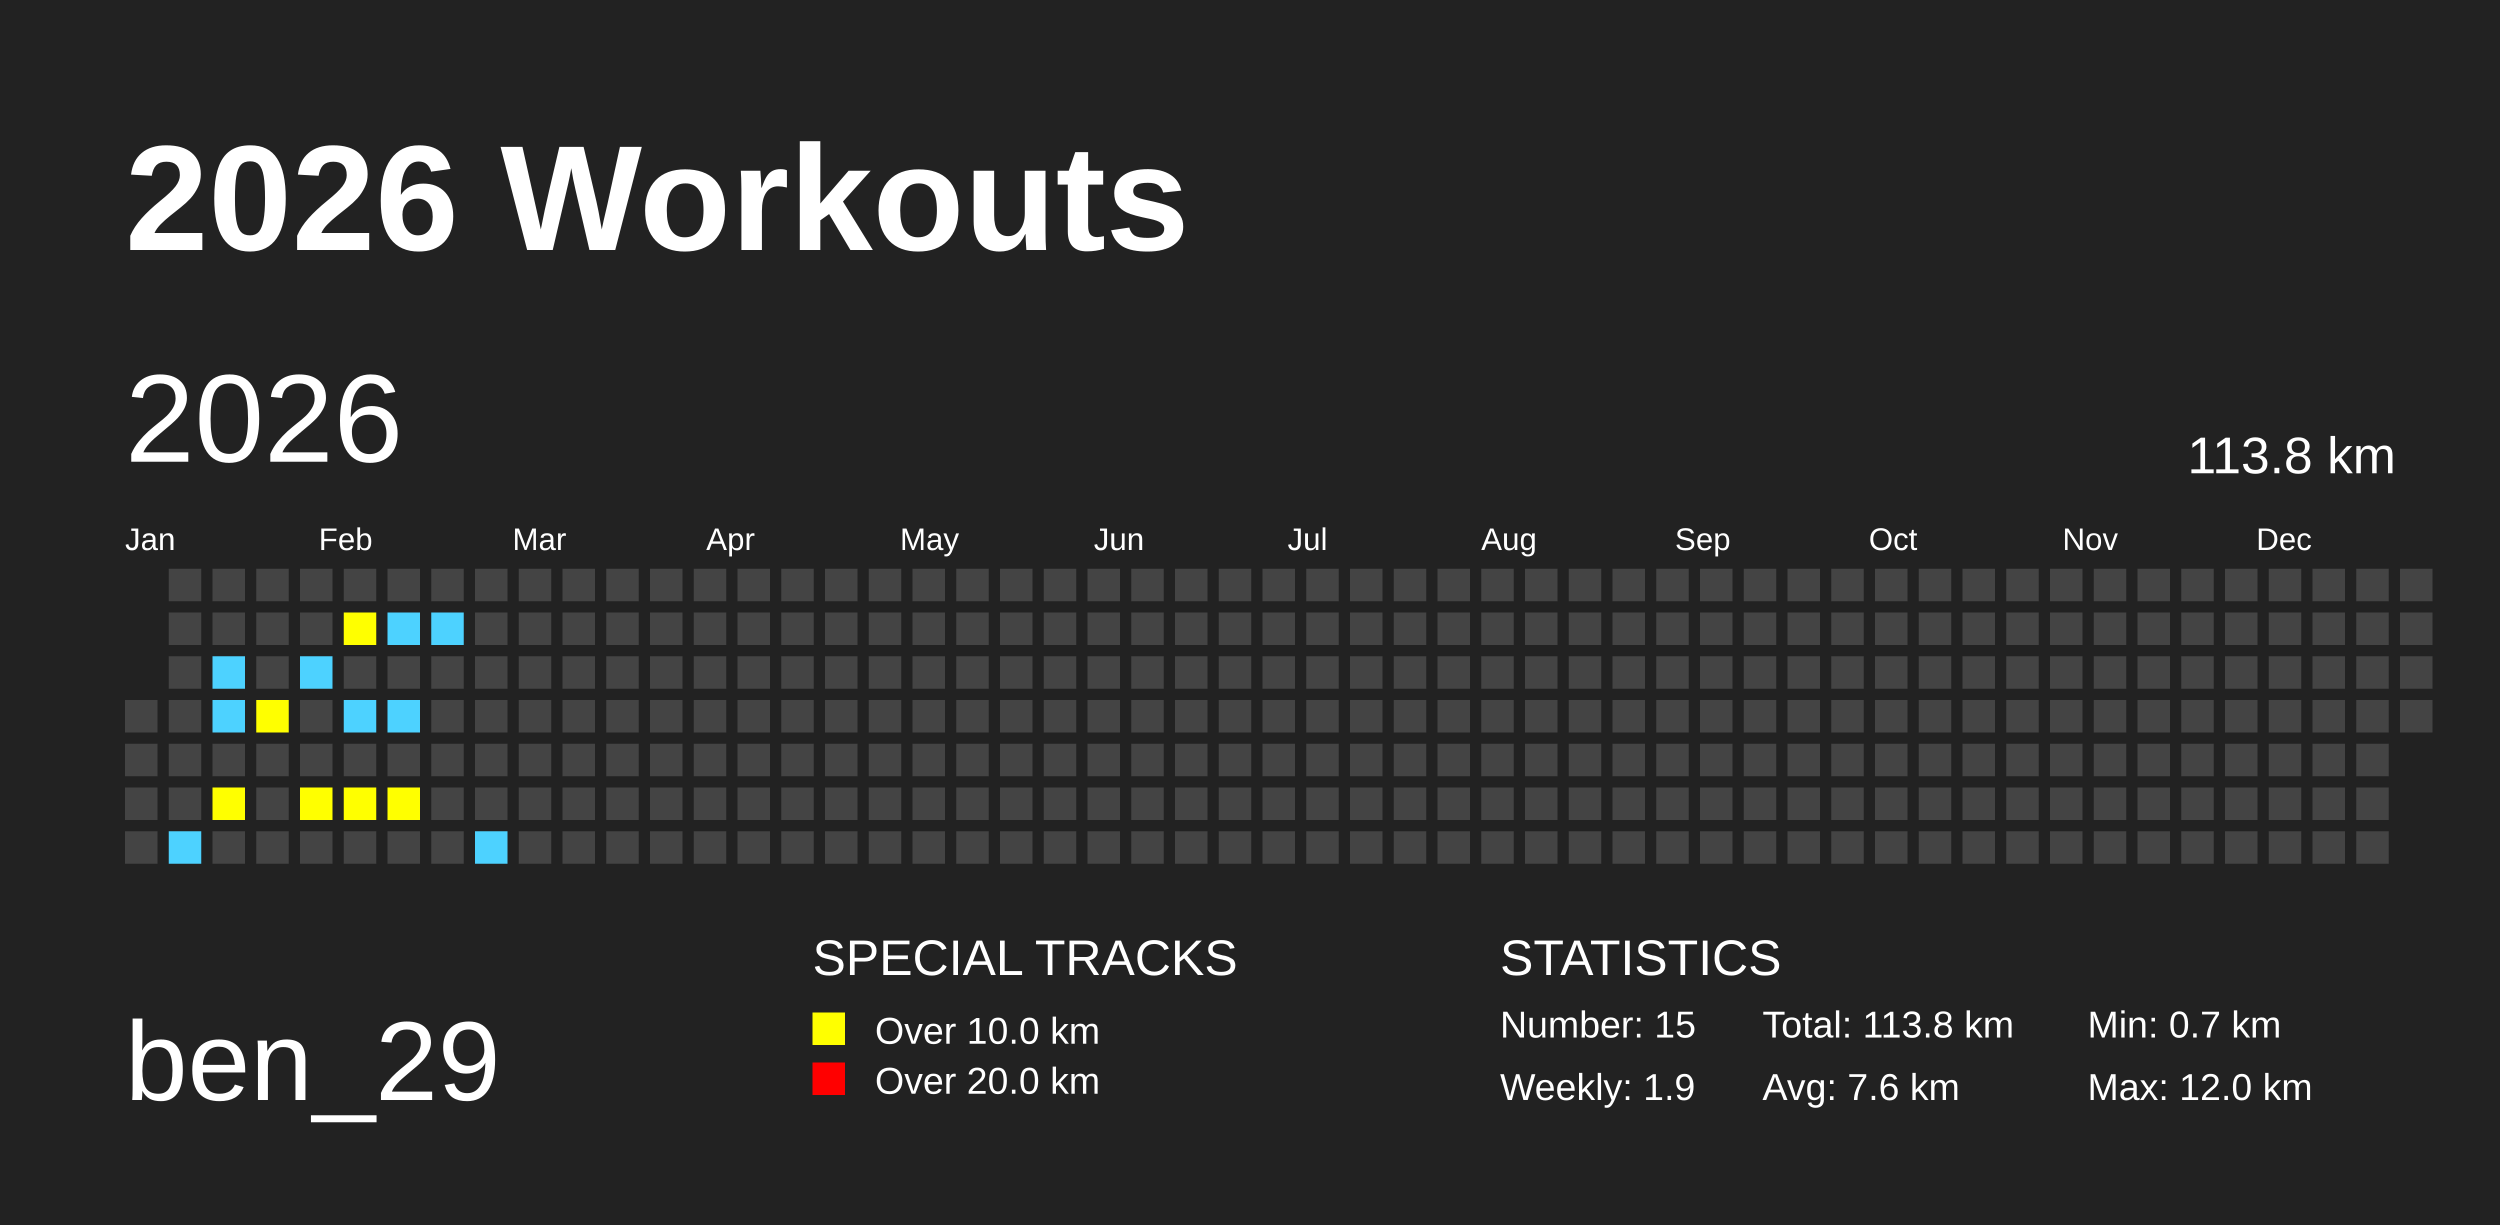
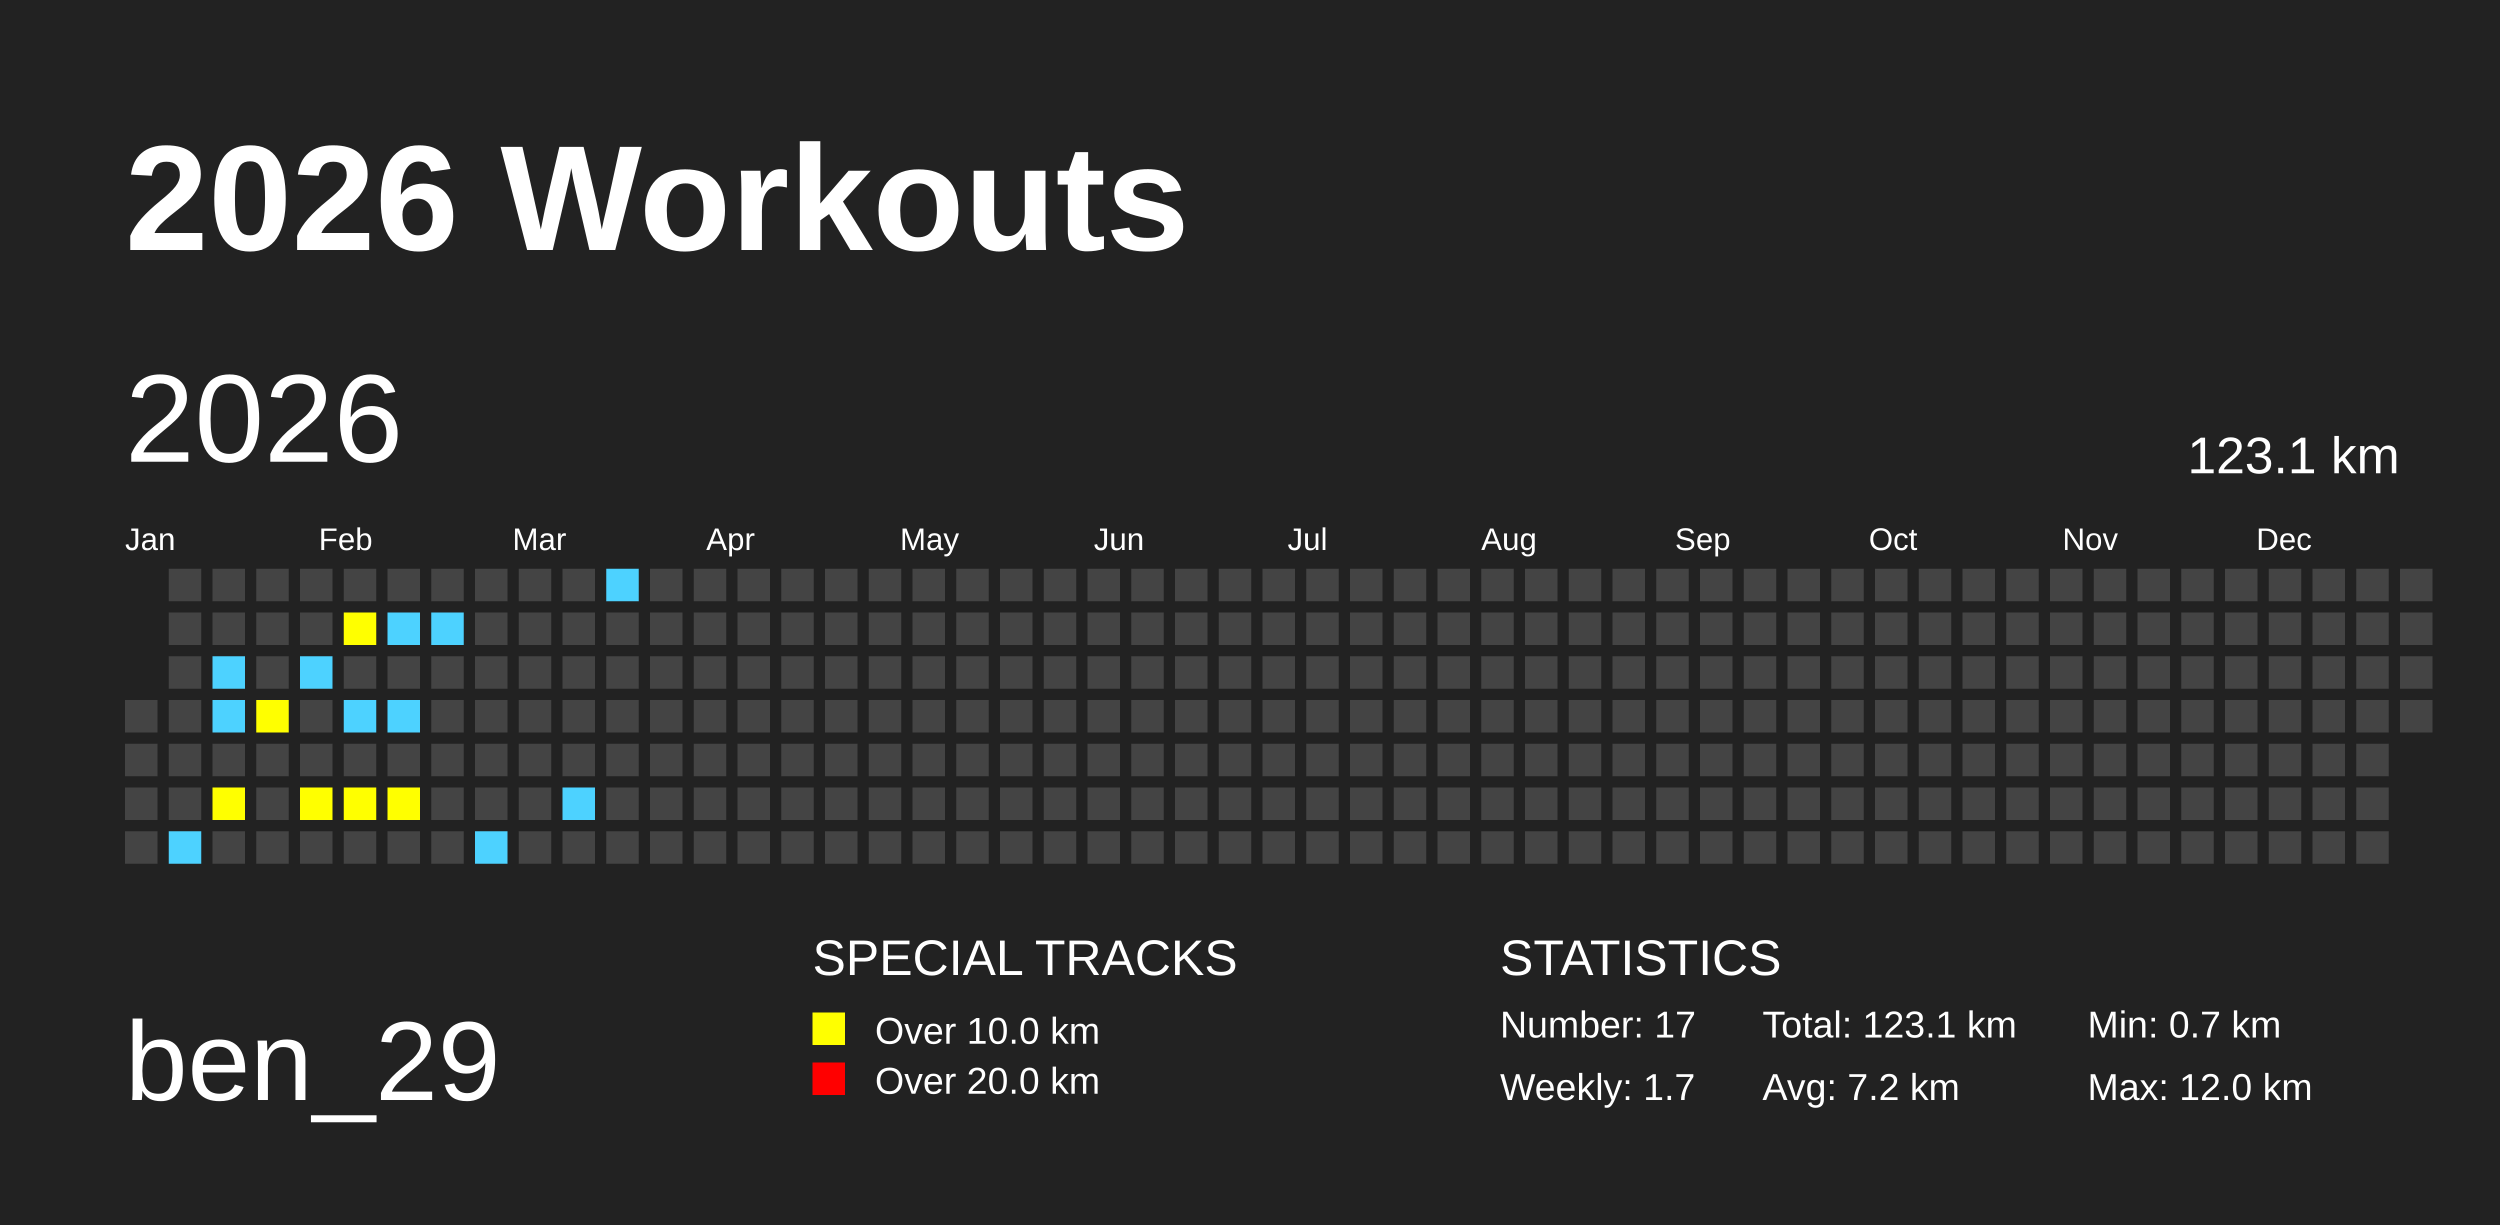
<svg xmlns="http://www.w3.org/2000/svg" baseProfile="full" height="98mm" version="1.1" viewBox="0,0,200,98" width="200mm">
  <defs />
  <rect fill="#222222" height="98" width="200" x="0" y="0" />
  <text fill="#FFFFFF" style="font-size:12px; font-family:Arial; font-weight:bold;" x="10" y="20">2026 Workouts</text>
  <text fill="#FFFFFF" style="font-size:9px; font-family:Arial" x="10" y="88">ben_29</text>
  <text fill="#FFFFFF" style="font-size:4px; font-family:Arial" x="65" y="78">SPECIAL TRACKS</text>
  <rect fill="yellow" height="2.6" width="2.6" x="65" y="81" />
  <text fill="#FFFFFF" style="font-size:3px; font-family:Arial" x="70" y="83.5">Over 10.0 km</text>
  <rect fill="red" height="2.6" width="2.6" x="65" y="85" />
  <text fill="#FFFFFF" style="font-size:3px; font-family:Arial" x="70" y="87.5">Over 20.0 km</text>
  <text fill="#FFFFFF" style="font-size:4px; font-family:Arial" x="120" y="78">STATISTICS</text>
-   <text fill="#FFFFFF" style="font-size:3px; font-family:Arial" x="120" y="83">Number: 15</text>
-   <text fill="#FFFFFF" style="font-size:3px; font-family:Arial" x="120" y="88">Weekly: 1.9</text>
-   <text fill="#FFFFFF" style="font-size:3px; font-family:Arial" x="141" y="83">Total: 113.8 km</text>
-   <text fill="#FFFFFF" style="font-size:3px; font-family:Arial" x="141" y="88">Avg: 7.6 km</text>
+   <text fill="#FFFFFF" style="font-size:3px; font-family:Arial" x="120" y="83">Number: 17</text>
+   <text fill="#FFFFFF" style="font-size:3px; font-family:Arial" x="120" y="88">Weekly: 1.7</text>
+   <text fill="#FFFFFF" style="font-size:3px; font-family:Arial" x="141" y="83">Total: 123.1 km</text>
+   <text fill="#FFFFFF" style="font-size:3px; font-family:Arial" x="141" y="88">Avg: 7.2 km</text>
  <text fill="#FFFFFF" style="font-size:3px; font-family:Arial" x="167" y="83">Min: 0.7 km</text>
  <text fill="#FFFFFF" style="font-size:3px; font-family:Arial" x="167" y="88">Max: 12.0 km</text>
  <text dominant-baseline="hanging" fill="#FFFFFF" style="font-size:10.0px; font-family:Arial;" x="10" y="30">2026</text>
-   <text dominant-baseline="hanging" fill="#FFFFFF" style="font-size:4.125px; font-family:Arial;" x="175" y="35">113.8 km</text>
+   <text dominant-baseline="hanging" fill="#FFFFFF" style="font-size:4.125px; font-family:Arial;" x="175" y="35">123.1 km</text>
  <text fill="#FFFFFF" style="font-size:2.5px; font-family:Arial" x="10.0" y="44">Jan</text>
  <text fill="#FFFFFF" style="font-size:2.5px; font-family:Arial" x="25.5" y="44">Feb</text>
  <text fill="#FFFFFF" style="font-size:2.5px; font-family:Arial" x="41.0" y="44">Mar</text>
  <text fill="#FFFFFF" style="font-size:2.5px; font-family:Arial" x="56.5" y="44">Apr</text>
  <text fill="#FFFFFF" style="font-size:2.5px; font-family:Arial" x="72.0" y="44">May</text>
  <text fill="#FFFFFF" style="font-size:2.5px; font-family:Arial" x="87.5" y="44">Jun</text>
  <text fill="#FFFFFF" style="font-size:2.5px; font-family:Arial" x="103.0" y="44">Jul</text>
  <text fill="#FFFFFF" style="font-size:2.5px; font-family:Arial" x="118.5" y="44">Aug</text>
  <text fill="#FFFFFF" style="font-size:2.5px; font-family:Arial" x="134.0" y="44">Sep</text>
  <text fill="#FFFFFF" style="font-size:2.5px; font-family:Arial" x="149.5" y="44">Oct</text>
  <text fill="#FFFFFF" style="font-size:2.5px; font-family:Arial" x="165.0" y="44">Nov</text>
  <text fill="#FFFFFF" style="font-size:2.5px; font-family:Arial" x="180.5" y="44">Dec</text>
  <rect fill="#444444" height="2.6" width="2.6" x="10.0" y="56.0" />
  <rect fill="#444444" height="2.6" width="2.6" x="10.0" y="59.5" />
  <rect fill="#444444" height="2.6" width="2.6" x="10.0" y="63.0" />
  <rect fill="#444444" height="2.6" width="2.6" x="10.0" y="66.5" />
  <rect fill="#444444" height="2.6" width="2.6" x="13.5" y="45.5" />
  <rect fill="#444444" height="2.6" width="2.6" x="13.5" y="49.0" />
  <rect fill="#444444" height="2.6" width="2.6" x="13.5" y="52.5" />
  <rect fill="#444444" height="2.6" width="2.6" x="13.5" y="56.0" />
  <rect fill="#444444" height="2.6" width="2.6" x="13.5" y="59.5" />
  <rect fill="#444444" height="2.6" width="2.6" x="13.5" y="63.0" />
  <rect fill="#4DD2FF" height="2.6" width="2.6" x="13.5" y="66.5" />
  <rect fill="#444444" height="2.6" width="2.6" x="17.0" y="45.5" />
  <rect fill="#444444" height="2.6" width="2.6" x="17.0" y="49.0" />
  <rect fill="#4DD2FF" height="2.6" width="2.6" x="17.0" y="52.5" />
  <rect fill="#4DD2FF" height="2.6" width="2.6" x="17.0" y="56.0" />
  <rect fill="#444444" height="2.6" width="2.6" x="17.0" y="59.5" />
  <rect fill="yellow" height="2.6" width="2.6" x="17.0" y="63.0" />
  <rect fill="#444444" height="2.6" width="2.6" x="17.0" y="66.5" />
  <rect fill="#444444" height="2.6" width="2.6" x="20.5" y="45.5" />
  <rect fill="#444444" height="2.6" width="2.6" x="20.5" y="49.0" />
  <rect fill="#444444" height="2.6" width="2.6" x="20.5" y="52.5" />
  <rect fill="yellow" height="2.6" width="2.6" x="20.5" y="56.0" />
  <rect fill="#444444" height="2.6" width="2.6" x="20.5" y="59.5" />
  <rect fill="#444444" height="2.6" width="2.6" x="20.5" y="63.0" />
  <rect fill="#444444" height="2.6" width="2.6" x="20.5" y="66.5" />
  <rect fill="#444444" height="2.6" width="2.6" x="24.0" y="45.5" />
  <rect fill="#444444" height="2.6" width="2.6" x="24.0" y="49.0" />
  <rect fill="#4DD2FF" height="2.6" width="2.6" x="24.0" y="52.5" />
  <rect fill="#444444" height="2.6" width="2.6" x="24.0" y="56.0" />
  <rect fill="#444444" height="2.6" width="2.6" x="24.0" y="59.5" />
  <rect fill="yellow" height="2.6" width="2.6" x="24.0" y="63.0" />
  <rect fill="#444444" height="2.6" width="2.6" x="24.0" y="66.5" />
  <rect fill="#444444" height="2.6" width="2.6" x="27.5" y="45.5" />
  <rect fill="yellow" height="2.6" width="2.6" x="27.5" y="49.0" />
  <rect fill="#444444" height="2.6" width="2.6" x="27.5" y="52.5" />
  <rect fill="#4DD2FF" height="2.6" width="2.6" x="27.5" y="56.0" />
  <rect fill="#444444" height="2.6" width="2.6" x="27.5" y="59.5" />
  <rect fill="yellow" height="2.6" width="2.6" x="27.5" y="63.0" />
  <rect fill="#444444" height="2.6" width="2.6" x="27.5" y="66.5" />
  <rect fill="#444444" height="2.6" width="2.6" x="31.0" y="45.5" />
  <rect fill="#4DD2FF" height="2.6" width="2.6" x="31.0" y="49.0" />
  <rect fill="#444444" height="2.6" width="2.6" x="31.0" y="52.5" />
  <rect fill="#4DD2FF" height="2.6" width="2.6" x="31.0" y="56.0" />
  <rect fill="#444444" height="2.6" width="2.6" x="31.0" y="59.5" />
  <rect fill="yellow" height="2.6" width="2.6" x="31.0" y="63.0" />
  <rect fill="#444444" height="2.6" width="2.6" x="31.0" y="66.5" />
  <rect fill="#444444" height="2.6" width="2.6" x="34.5" y="45.5" />
  <rect fill="#4DD2FF" height="2.6" width="2.6" x="34.5" y="49.0" />
  <rect fill="#444444" height="2.6" width="2.6" x="34.5" y="52.5" />
  <rect fill="#444444" height="2.6" width="2.6" x="34.5" y="56.0" />
  <rect fill="#444444" height="2.6" width="2.6" x="34.5" y="59.5" />
  <rect fill="#444444" height="2.6" width="2.6" x="34.5" y="63.0" />
  <rect fill="#444444" height="2.6" width="2.6" x="34.5" y="66.5" />
  <rect fill="#444444" height="2.6" width="2.6" x="38.0" y="45.5" />
  <rect fill="#444444" height="2.6" width="2.6" x="38.0" y="49.0" />
  <rect fill="#444444" height="2.6" width="2.6" x="38.0" y="52.5" />
  <rect fill="#444444" height="2.6" width="2.6" x="38.0" y="56.0" />
  <rect fill="#444444" height="2.6" width="2.6" x="38.0" y="59.5" />
  <rect fill="#444444" height="2.6" width="2.6" x="38.0" y="63.0" />
  <rect fill="#4DD2FF" height="2.6" width="2.6" x="38.0" y="66.5" />
  <rect fill="#444444" height="2.6" width="2.6" x="41.5" y="45.5" />
  <rect fill="#444444" height="2.6" width="2.6" x="41.5" y="49.0" />
  <rect fill="#444444" height="2.6" width="2.6" x="41.5" y="52.5" />
  <rect fill="#444444" height="2.6" width="2.6" x="41.5" y="56.0" />
  <rect fill="#444444" height="2.6" width="2.6" x="41.5" y="59.5" />
  <rect fill="#444444" height="2.6" width="2.6" x="41.5" y="63.0" />
  <rect fill="#444444" height="2.6" width="2.6" x="41.5" y="66.5" />
  <rect fill="#444444" height="2.6" width="2.6" x="45.0" y="45.5" />
  <rect fill="#444444" height="2.6" width="2.6" x="45.0" y="49.0" />
  <rect fill="#444444" height="2.6" width="2.6" x="45.0" y="52.5" />
  <rect fill="#444444" height="2.6" width="2.6" x="45.0" y="56.0" />
  <rect fill="#444444" height="2.6" width="2.6" x="45.0" y="59.5" />
-   <rect fill="#444444" height="2.6" width="2.6" x="45.0" y="63.0" />
+   <rect fill="#4DD2FF" height="2.6" width="2.6" x="45.0" y="63.0" />
  <rect fill="#444444" height="2.6" width="2.6" x="45.0" y="66.5" />
-   <rect fill="#444444" height="2.6" width="2.6" x="48.5" y="45.5" />
+   <rect fill="#4DD2FF" height="2.6" width="2.6" x="48.5" y="45.5" />
  <rect fill="#444444" height="2.6" width="2.6" x="48.5" y="49.0" />
  <rect fill="#444444" height="2.6" width="2.6" x="48.5" y="52.5" />
  <rect fill="#444444" height="2.6" width="2.6" x="48.5" y="56.0" />
  <rect fill="#444444" height="2.6" width="2.6" x="48.5" y="59.5" />
  <rect fill="#444444" height="2.6" width="2.6" x="48.5" y="63.0" />
  <rect fill="#444444" height="2.6" width="2.6" x="48.5" y="66.5" />
  <rect fill="#444444" height="2.6" width="2.6" x="52.0" y="45.5" />
  <rect fill="#444444" height="2.6" width="2.6" x="52.0" y="49.0" />
  <rect fill="#444444" height="2.6" width="2.6" x="52.0" y="52.5" />
  <rect fill="#444444" height="2.6" width="2.6" x="52.0" y="56.0" />
  <rect fill="#444444" height="2.6" width="2.6" x="52.0" y="59.5" />
  <rect fill="#444444" height="2.6" width="2.6" x="52.0" y="63.0" />
  <rect fill="#444444" height="2.6" width="2.6" x="52.0" y="66.5" />
  <rect fill="#444444" height="2.6" width="2.6" x="55.5" y="45.5" />
  <rect fill="#444444" height="2.6" width="2.6" x="55.5" y="49.0" />
  <rect fill="#444444" height="2.6" width="2.6" x="55.5" y="52.5" />
  <rect fill="#444444" height="2.6" width="2.6" x="55.5" y="56.0" />
  <rect fill="#444444" height="2.6" width="2.6" x="55.5" y="59.5" />
  <rect fill="#444444" height="2.6" width="2.6" x="55.5" y="63.0" />
  <rect fill="#444444" height="2.6" width="2.6" x="55.5" y="66.5" />
  <rect fill="#444444" height="2.6" width="2.6" x="59.0" y="45.5" />
  <rect fill="#444444" height="2.6" width="2.6" x="59.0" y="49.0" />
  <rect fill="#444444" height="2.6" width="2.6" x="59.0" y="52.5" />
  <rect fill="#444444" height="2.6" width="2.6" x="59.0" y="56.0" />
  <rect fill="#444444" height="2.6" width="2.6" x="59.0" y="59.5" />
  <rect fill="#444444" height="2.6" width="2.6" x="59.0" y="63.0" />
  <rect fill="#444444" height="2.6" width="2.6" x="59.0" y="66.5" />
  <rect fill="#444444" height="2.6" width="2.6" x="62.5" y="45.5" />
  <rect fill="#444444" height="2.6" width="2.6" x="62.5" y="49.0" />
  <rect fill="#444444" height="2.6" width="2.6" x="62.5" y="52.5" />
  <rect fill="#444444" height="2.6" width="2.6" x="62.5" y="56.0" />
  <rect fill="#444444" height="2.6" width="2.6" x="62.5" y="59.5" />
  <rect fill="#444444" height="2.6" width="2.6" x="62.5" y="63.0" />
  <rect fill="#444444" height="2.6" width="2.6" x="62.5" y="66.5" />
  <rect fill="#444444" height="2.6" width="2.6" x="66.0" y="45.5" />
  <rect fill="#444444" height="2.6" width="2.6" x="66.0" y="49.0" />
  <rect fill="#444444" height="2.6" width="2.6" x="66.0" y="52.5" />
  <rect fill="#444444" height="2.6" width="2.6" x="66.0" y="56.0" />
  <rect fill="#444444" height="2.6" width="2.6" x="66.0" y="59.5" />
  <rect fill="#444444" height="2.6" width="2.6" x="66.0" y="63.0" />
  <rect fill="#444444" height="2.6" width="2.6" x="66.0" y="66.5" />
  <rect fill="#444444" height="2.6" width="2.6" x="69.5" y="45.5" />
  <rect fill="#444444" height="2.6" width="2.6" x="69.5" y="49.0" />
  <rect fill="#444444" height="2.6" width="2.6" x="69.5" y="52.5" />
  <rect fill="#444444" height="2.6" width="2.6" x="69.5" y="56.0" />
  <rect fill="#444444" height="2.6" width="2.6" x="69.5" y="59.5" />
  <rect fill="#444444" height="2.6" width="2.6" x="69.5" y="63.0" />
  <rect fill="#444444" height="2.6" width="2.6" x="69.5" y="66.5" />
  <rect fill="#444444" height="2.6" width="2.6" x="73.0" y="45.5" />
  <rect fill="#444444" height="2.6" width="2.6" x="73.0" y="49.0" />
  <rect fill="#444444" height="2.6" width="2.6" x="73.0" y="52.5" />
  <rect fill="#444444" height="2.6" width="2.6" x="73.0" y="56.0" />
  <rect fill="#444444" height="2.6" width="2.6" x="73.0" y="59.5" />
  <rect fill="#444444" height="2.6" width="2.6" x="73.0" y="63.0" />
  <rect fill="#444444" height="2.6" width="2.6" x="73.0" y="66.5" />
  <rect fill="#444444" height="2.6" width="2.6" x="76.5" y="45.5" />
  <rect fill="#444444" height="2.6" width="2.6" x="76.5" y="49.0" />
  <rect fill="#444444" height="2.6" width="2.6" x="76.5" y="52.5" />
  <rect fill="#444444" height="2.6" width="2.6" x="76.5" y="56.0" />
  <rect fill="#444444" height="2.6" width="2.6" x="76.5" y="59.5" />
  <rect fill="#444444" height="2.6" width="2.6" x="76.5" y="63.0" />
  <rect fill="#444444" height="2.6" width="2.6" x="76.5" y="66.5" />
  <rect fill="#444444" height="2.6" width="2.6" x="80.0" y="45.5" />
  <rect fill="#444444" height="2.6" width="2.6" x="80.0" y="49.0" />
  <rect fill="#444444" height="2.6" width="2.6" x="80.0" y="52.5" />
  <rect fill="#444444" height="2.6" width="2.6" x="80.0" y="56.0" />
  <rect fill="#444444" height="2.6" width="2.6" x="80.0" y="59.5" />
  <rect fill="#444444" height="2.6" width="2.6" x="80.0" y="63.0" />
  <rect fill="#444444" height="2.6" width="2.6" x="80.0" y="66.5" />
  <rect fill="#444444" height="2.6" width="2.6" x="83.5" y="45.5" />
  <rect fill="#444444" height="2.6" width="2.6" x="83.5" y="49.0" />
  <rect fill="#444444" height="2.6" width="2.6" x="83.5" y="52.5" />
  <rect fill="#444444" height="2.6" width="2.6" x="83.5" y="56.0" />
  <rect fill="#444444" height="2.6" width="2.6" x="83.5" y="59.5" />
  <rect fill="#444444" height="2.6" width="2.6" x="83.5" y="63.0" />
  <rect fill="#444444" height="2.6" width="2.6" x="83.5" y="66.5" />
  <rect fill="#444444" height="2.6" width="2.6" x="87.0" y="45.5" />
  <rect fill="#444444" height="2.6" width="2.6" x="87.0" y="49.0" />
  <rect fill="#444444" height="2.6" width="2.6" x="87.0" y="52.5" />
  <rect fill="#444444" height="2.6" width="2.6" x="87.0" y="56.0" />
  <rect fill="#444444" height="2.6" width="2.6" x="87.0" y="59.5" />
  <rect fill="#444444" height="2.6" width="2.6" x="87.0" y="63.0" />
  <rect fill="#444444" height="2.6" width="2.6" x="87.0" y="66.5" />
  <rect fill="#444444" height="2.6" width="2.6" x="90.5" y="45.5" />
  <rect fill="#444444" height="2.6" width="2.6" x="90.5" y="49.0" />
  <rect fill="#444444" height="2.6" width="2.6" x="90.5" y="52.5" />
  <rect fill="#444444" height="2.6" width="2.6" x="90.5" y="56.0" />
  <rect fill="#444444" height="2.6" width="2.6" x="90.5" y="59.5" />
  <rect fill="#444444" height="2.6" width="2.6" x="90.5" y="63.0" />
  <rect fill="#444444" height="2.6" width="2.6" x="90.5" y="66.5" />
  <rect fill="#444444" height="2.6" width="2.6" x="94.0" y="45.5" />
  <rect fill="#444444" height="2.6" width="2.6" x="94.0" y="49.0" />
  <rect fill="#444444" height="2.6" width="2.6" x="94.0" y="52.5" />
  <rect fill="#444444" height="2.6" width="2.6" x="94.0" y="56.0" />
  <rect fill="#444444" height="2.6" width="2.6" x="94.0" y="59.5" />
  <rect fill="#444444" height="2.6" width="2.6" x="94.0" y="63.0" />
  <rect fill="#444444" height="2.6" width="2.6" x="94.0" y="66.5" />
  <rect fill="#444444" height="2.6" width="2.6" x="97.5" y="45.5" />
  <rect fill="#444444" height="2.6" width="2.6" x="97.5" y="49.0" />
  <rect fill="#444444" height="2.6" width="2.6" x="97.5" y="52.5" />
  <rect fill="#444444" height="2.6" width="2.6" x="97.5" y="56.0" />
  <rect fill="#444444" height="2.6" width="2.6" x="97.5" y="59.5" />
  <rect fill="#444444" height="2.6" width="2.6" x="97.5" y="63.0" />
  <rect fill="#444444" height="2.6" width="2.6" x="97.5" y="66.5" />
  <rect fill="#444444" height="2.6" width="2.6" x="101.0" y="45.5" />
  <rect fill="#444444" height="2.6" width="2.6" x="101.0" y="49.0" />
  <rect fill="#444444" height="2.6" width="2.6" x="101.0" y="52.5" />
  <rect fill="#444444" height="2.6" width="2.6" x="101.0" y="56.0" />
  <rect fill="#444444" height="2.6" width="2.6" x="101.0" y="59.5" />
  <rect fill="#444444" height="2.6" width="2.6" x="101.0" y="63.0" />
  <rect fill="#444444" height="2.6" width="2.6" x="101.0" y="66.5" />
  <rect fill="#444444" height="2.6" width="2.6" x="104.5" y="45.5" />
  <rect fill="#444444" height="2.6" width="2.6" x="104.5" y="49.0" />
  <rect fill="#444444" height="2.6" width="2.6" x="104.5" y="52.5" />
  <rect fill="#444444" height="2.6" width="2.6" x="104.5" y="56.0" />
  <rect fill="#444444" height="2.6" width="2.6" x="104.5" y="59.5" />
  <rect fill="#444444" height="2.6" width="2.6" x="104.5" y="63.0" />
  <rect fill="#444444" height="2.6" width="2.6" x="104.5" y="66.5" />
  <rect fill="#444444" height="2.6" width="2.6" x="108.0" y="45.5" />
  <rect fill="#444444" height="2.6" width="2.6" x="108.0" y="49.0" />
  <rect fill="#444444" height="2.6" width="2.6" x="108.0" y="52.5" />
  <rect fill="#444444" height="2.6" width="2.6" x="108.0" y="56.0" />
  <rect fill="#444444" height="2.6" width="2.6" x="108.0" y="59.5" />
  <rect fill="#444444" height="2.6" width="2.6" x="108.0" y="63.0" />
  <rect fill="#444444" height="2.6" width="2.6" x="108.0" y="66.5" />
  <rect fill="#444444" height="2.6" width="2.6" x="111.5" y="45.5" />
  <rect fill="#444444" height="2.6" width="2.6" x="111.5" y="49.0" />
  <rect fill="#444444" height="2.6" width="2.6" x="111.5" y="52.5" />
  <rect fill="#444444" height="2.6" width="2.6" x="111.5" y="56.0" />
  <rect fill="#444444" height="2.6" width="2.6" x="111.5" y="59.5" />
  <rect fill="#444444" height="2.6" width="2.6" x="111.5" y="63.0" />
  <rect fill="#444444" height="2.6" width="2.6" x="111.5" y="66.5" />
  <rect fill="#444444" height="2.6" width="2.6" x="115.0" y="45.5" />
  <rect fill="#444444" height="2.6" width="2.6" x="115.0" y="49.0" />
  <rect fill="#444444" height="2.6" width="2.6" x="115.0" y="52.5" />
  <rect fill="#444444" height="2.6" width="2.6" x="115.0" y="56.0" />
  <rect fill="#444444" height="2.6" width="2.6" x="115.0" y="59.5" />
  <rect fill="#444444" height="2.6" width="2.6" x="115.0" y="63.0" />
  <rect fill="#444444" height="2.6" width="2.6" x="115.0" y="66.5" />
  <rect fill="#444444" height="2.6" width="2.6" x="118.5" y="45.5" />
  <rect fill="#444444" height="2.6" width="2.6" x="118.5" y="49.0" />
  <rect fill="#444444" height="2.6" width="2.6" x="118.5" y="52.5" />
  <rect fill="#444444" height="2.6" width="2.6" x="118.5" y="56.0" />
  <rect fill="#444444" height="2.6" width="2.6" x="118.5" y="59.5" />
  <rect fill="#444444" height="2.6" width="2.6" x="118.5" y="63.0" />
  <rect fill="#444444" height="2.6" width="2.6" x="118.5" y="66.5" />
  <rect fill="#444444" height="2.6" width="2.6" x="122.0" y="45.5" />
  <rect fill="#444444" height="2.6" width="2.6" x="122.0" y="49.0" />
  <rect fill="#444444" height="2.6" width="2.6" x="122.0" y="52.5" />
  <rect fill="#444444" height="2.6" width="2.6" x="122.0" y="56.0" />
  <rect fill="#444444" height="2.6" width="2.6" x="122.0" y="59.5" />
  <rect fill="#444444" height="2.6" width="2.6" x="122.0" y="63.0" />
  <rect fill="#444444" height="2.6" width="2.6" x="122.0" y="66.5" />
  <rect fill="#444444" height="2.6" width="2.6" x="125.5" y="45.5" />
  <rect fill="#444444" height="2.6" width="2.6" x="125.5" y="49.0" />
  <rect fill="#444444" height="2.6" width="2.6" x="125.5" y="52.5" />
  <rect fill="#444444" height="2.6" width="2.6" x="125.5" y="56.0" />
  <rect fill="#444444" height="2.6" width="2.6" x="125.5" y="59.5" />
  <rect fill="#444444" height="2.6" width="2.6" x="125.5" y="63.0" />
  <rect fill="#444444" height="2.6" width="2.6" x="125.5" y="66.5" />
  <rect fill="#444444" height="2.6" width="2.6" x="129.0" y="45.5" />
  <rect fill="#444444" height="2.6" width="2.6" x="129.0" y="49.0" />
  <rect fill="#444444" height="2.6" width="2.6" x="129.0" y="52.5" />
  <rect fill="#444444" height="2.6" width="2.6" x="129.0" y="56.0" />
  <rect fill="#444444" height="2.6" width="2.6" x="129.0" y="59.5" />
  <rect fill="#444444" height="2.6" width="2.6" x="129.0" y="63.0" />
  <rect fill="#444444" height="2.6" width="2.6" x="129.0" y="66.5" />
  <rect fill="#444444" height="2.6" width="2.6" x="132.5" y="45.5" />
  <rect fill="#444444" height="2.6" width="2.6" x="132.5" y="49.0" />
  <rect fill="#444444" height="2.6" width="2.6" x="132.5" y="52.5" />
  <rect fill="#444444" height="2.6" width="2.6" x="132.5" y="56.0" />
  <rect fill="#444444" height="2.6" width="2.6" x="132.5" y="59.5" />
  <rect fill="#444444" height="2.6" width="2.6" x="132.5" y="63.0" />
  <rect fill="#444444" height="2.6" width="2.6" x="132.5" y="66.5" />
  <rect fill="#444444" height="2.6" width="2.6" x="136.0" y="45.5" />
  <rect fill="#444444" height="2.6" width="2.6" x="136.0" y="49.0" />
  <rect fill="#444444" height="2.6" width="2.6" x="136.0" y="52.5" />
  <rect fill="#444444" height="2.6" width="2.6" x="136.0" y="56.0" />
  <rect fill="#444444" height="2.6" width="2.6" x="136.0" y="59.5" />
  <rect fill="#444444" height="2.6" width="2.6" x="136.0" y="63.0" />
  <rect fill="#444444" height="2.6" width="2.6" x="136.0" y="66.5" />
  <rect fill="#444444" height="2.6" width="2.6" x="139.5" y="45.5" />
  <rect fill="#444444" height="2.6" width="2.6" x="139.5" y="49.0" />
  <rect fill="#444444" height="2.6" width="2.6" x="139.5" y="52.5" />
  <rect fill="#444444" height="2.6" width="2.6" x="139.5" y="56.0" />
  <rect fill="#444444" height="2.6" width="2.6" x="139.5" y="59.5" />
  <rect fill="#444444" height="2.6" width="2.6" x="139.5" y="63.0" />
  <rect fill="#444444" height="2.6" width="2.6" x="139.5" y="66.5" />
  <rect fill="#444444" height="2.6" width="2.6" x="143.0" y="45.5" />
  <rect fill="#444444" height="2.6" width="2.6" x="143.0" y="49.0" />
  <rect fill="#444444" height="2.6" width="2.6" x="143.0" y="52.5" />
  <rect fill="#444444" height="2.6" width="2.6" x="143.0" y="56.0" />
  <rect fill="#444444" height="2.6" width="2.6" x="143.0" y="59.5" />
  <rect fill="#444444" height="2.6" width="2.6" x="143.0" y="63.0" />
  <rect fill="#444444" height="2.6" width="2.6" x="143.0" y="66.5" />
  <rect fill="#444444" height="2.6" width="2.6" x="146.5" y="45.5" />
  <rect fill="#444444" height="2.6" width="2.6" x="146.5" y="49.0" />
  <rect fill="#444444" height="2.6" width="2.6" x="146.5" y="52.5" />
  <rect fill="#444444" height="2.6" width="2.6" x="146.5" y="56.0" />
  <rect fill="#444444" height="2.6" width="2.6" x="146.5" y="59.5" />
  <rect fill="#444444" height="2.6" width="2.6" x="146.5" y="63.0" />
  <rect fill="#444444" height="2.6" width="2.6" x="146.5" y="66.5" />
  <rect fill="#444444" height="2.6" width="2.6" x="150.0" y="45.5" />
  <rect fill="#444444" height="2.6" width="2.6" x="150.0" y="49.0" />
  <rect fill="#444444" height="2.6" width="2.6" x="150.0" y="52.5" />
  <rect fill="#444444" height="2.6" width="2.6" x="150.0" y="56.0" />
  <rect fill="#444444" height="2.6" width="2.6" x="150.0" y="59.5" />
  <rect fill="#444444" height="2.6" width="2.6" x="150.0" y="63.0" />
  <rect fill="#444444" height="2.6" width="2.6" x="150.0" y="66.5" />
  <rect fill="#444444" height="2.6" width="2.6" x="153.5" y="45.5" />
  <rect fill="#444444" height="2.6" width="2.6" x="153.5" y="49.0" />
  <rect fill="#444444" height="2.6" width="2.6" x="153.5" y="52.5" />
  <rect fill="#444444" height="2.6" width="2.6" x="153.5" y="56.0" />
  <rect fill="#444444" height="2.6" width="2.6" x="153.5" y="59.5" />
  <rect fill="#444444" height="2.6" width="2.6" x="153.5" y="63.0" />
  <rect fill="#444444" height="2.6" width="2.6" x="153.5" y="66.5" />
  <rect fill="#444444" height="2.6" width="2.6" x="157.0" y="45.5" />
  <rect fill="#444444" height="2.6" width="2.6" x="157.0" y="49.0" />
  <rect fill="#444444" height="2.6" width="2.6" x="157.0" y="52.5" />
  <rect fill="#444444" height="2.6" width="2.6" x="157.0" y="56.0" />
  <rect fill="#444444" height="2.6" width="2.6" x="157.0" y="59.5" />
  <rect fill="#444444" height="2.6" width="2.6" x="157.0" y="63.0" />
  <rect fill="#444444" height="2.6" width="2.6" x="157.0" y="66.5" />
  <rect fill="#444444" height="2.6" width="2.6" x="160.5" y="45.5" />
  <rect fill="#444444" height="2.6" width="2.6" x="160.5" y="49.0" />
  <rect fill="#444444" height="2.6" width="2.6" x="160.5" y="52.5" />
  <rect fill="#444444" height="2.6" width="2.6" x="160.5" y="56.0" />
  <rect fill="#444444" height="2.6" width="2.6" x="160.5" y="59.5" />
  <rect fill="#444444" height="2.6" width="2.6" x="160.5" y="63.0" />
  <rect fill="#444444" height="2.6" width="2.6" x="160.5" y="66.5" />
  <rect fill="#444444" height="2.6" width="2.6" x="164.0" y="45.5" />
  <rect fill="#444444" height="2.6" width="2.6" x="164.0" y="49.0" />
  <rect fill="#444444" height="2.6" width="2.6" x="164.0" y="52.5" />
  <rect fill="#444444" height="2.6" width="2.6" x="164.0" y="56.0" />
  <rect fill="#444444" height="2.6" width="2.6" x="164.0" y="59.5" />
  <rect fill="#444444" height="2.6" width="2.6" x="164.0" y="63.0" />
  <rect fill="#444444" height="2.6" width="2.6" x="164.0" y="66.5" />
  <rect fill="#444444" height="2.6" width="2.6" x="167.5" y="45.5" />
  <rect fill="#444444" height="2.6" width="2.6" x="167.5" y="49.0" />
  <rect fill="#444444" height="2.6" width="2.6" x="167.5" y="52.5" />
  <rect fill="#444444" height="2.6" width="2.6" x="167.5" y="56.0" />
  <rect fill="#444444" height="2.6" width="2.6" x="167.5" y="59.5" />
  <rect fill="#444444" height="2.6" width="2.6" x="167.5" y="63.0" />
  <rect fill="#444444" height="2.6" width="2.6" x="167.5" y="66.5" />
  <rect fill="#444444" height="2.6" width="2.6" x="171.0" y="45.5" />
  <rect fill="#444444" height="2.6" width="2.6" x="171.0" y="49.0" />
  <rect fill="#444444" height="2.6" width="2.6" x="171.0" y="52.5" />
  <rect fill="#444444" height="2.6" width="2.6" x="171.0" y="56.0" />
  <rect fill="#444444" height="2.6" width="2.6" x="171.0" y="59.5" />
  <rect fill="#444444" height="2.6" width="2.6" x="171.0" y="63.0" />
  <rect fill="#444444" height="2.6" width="2.6" x="171.0" y="66.5" />
  <rect fill="#444444" height="2.6" width="2.6" x="174.5" y="45.5" />
  <rect fill="#444444" height="2.6" width="2.6" x="174.5" y="49.0" />
  <rect fill="#444444" height="2.6" width="2.6" x="174.5" y="52.5" />
  <rect fill="#444444" height="2.6" width="2.6" x="174.5" y="56.0" />
  <rect fill="#444444" height="2.6" width="2.6" x="174.5" y="59.5" />
  <rect fill="#444444" height="2.6" width="2.6" x="174.5" y="63.0" />
  <rect fill="#444444" height="2.6" width="2.6" x="174.5" y="66.5" />
  <rect fill="#444444" height="2.6" width="2.6" x="178.0" y="45.5" />
  <rect fill="#444444" height="2.6" width="2.6" x="178.0" y="49.0" />
  <rect fill="#444444" height="2.6" width="2.6" x="178.0" y="52.5" />
  <rect fill="#444444" height="2.6" width="2.6" x="178.0" y="56.0" />
  <rect fill="#444444" height="2.6" width="2.6" x="178.0" y="59.5" />
  <rect fill="#444444" height="2.6" width="2.6" x="178.0" y="63.0" />
  <rect fill="#444444" height="2.6" width="2.6" x="178.0" y="66.5" />
  <rect fill="#444444" height="2.6" width="2.6" x="181.5" y="45.5" />
  <rect fill="#444444" height="2.6" width="2.6" x="181.5" y="49.0" />
  <rect fill="#444444" height="2.6" width="2.6" x="181.5" y="52.5" />
  <rect fill="#444444" height="2.6" width="2.6" x="181.5" y="56.0" />
  <rect fill="#444444" height="2.6" width="2.6" x="181.5" y="59.5" />
  <rect fill="#444444" height="2.6" width="2.6" x="181.5" y="63.0" />
  <rect fill="#444444" height="2.6" width="2.6" x="181.5" y="66.5" />
  <rect fill="#444444" height="2.6" width="2.6" x="185.0" y="45.5" />
  <rect fill="#444444" height="2.6" width="2.6" x="185.0" y="49.0" />
  <rect fill="#444444" height="2.6" width="2.6" x="185.0" y="52.5" />
  <rect fill="#444444" height="2.6" width="2.6" x="185.0" y="56.0" />
  <rect fill="#444444" height="2.6" width="2.6" x="185.0" y="59.5" />
  <rect fill="#444444" height="2.6" width="2.6" x="185.0" y="63.0" />
  <rect fill="#444444" height="2.6" width="2.6" x="185.0" y="66.5" />
  <rect fill="#444444" height="2.6" width="2.6" x="188.5" y="45.5" />
  <rect fill="#444444" height="2.6" width="2.6" x="188.5" y="49.0" />
  <rect fill="#444444" height="2.6" width="2.6" x="188.5" y="52.5" />
  <rect fill="#444444" height="2.6" width="2.6" x="188.5" y="56.0" />
  <rect fill="#444444" height="2.6" width="2.6" x="188.5" y="59.5" />
  <rect fill="#444444" height="2.6" width="2.6" x="188.5" y="63.0" />
  <rect fill="#444444" height="2.6" width="2.6" x="188.5" y="66.5" />
  <rect fill="#444444" height="2.6" width="2.6" x="192.0" y="45.5" />
  <rect fill="#444444" height="2.6" width="2.6" x="192.0" y="49.0" />
  <rect fill="#444444" height="2.6" width="2.6" x="192.0" y="52.5" />
  <rect fill="#444444" height="2.6" width="2.6" x="192.0" y="56.0" />
</svg>
